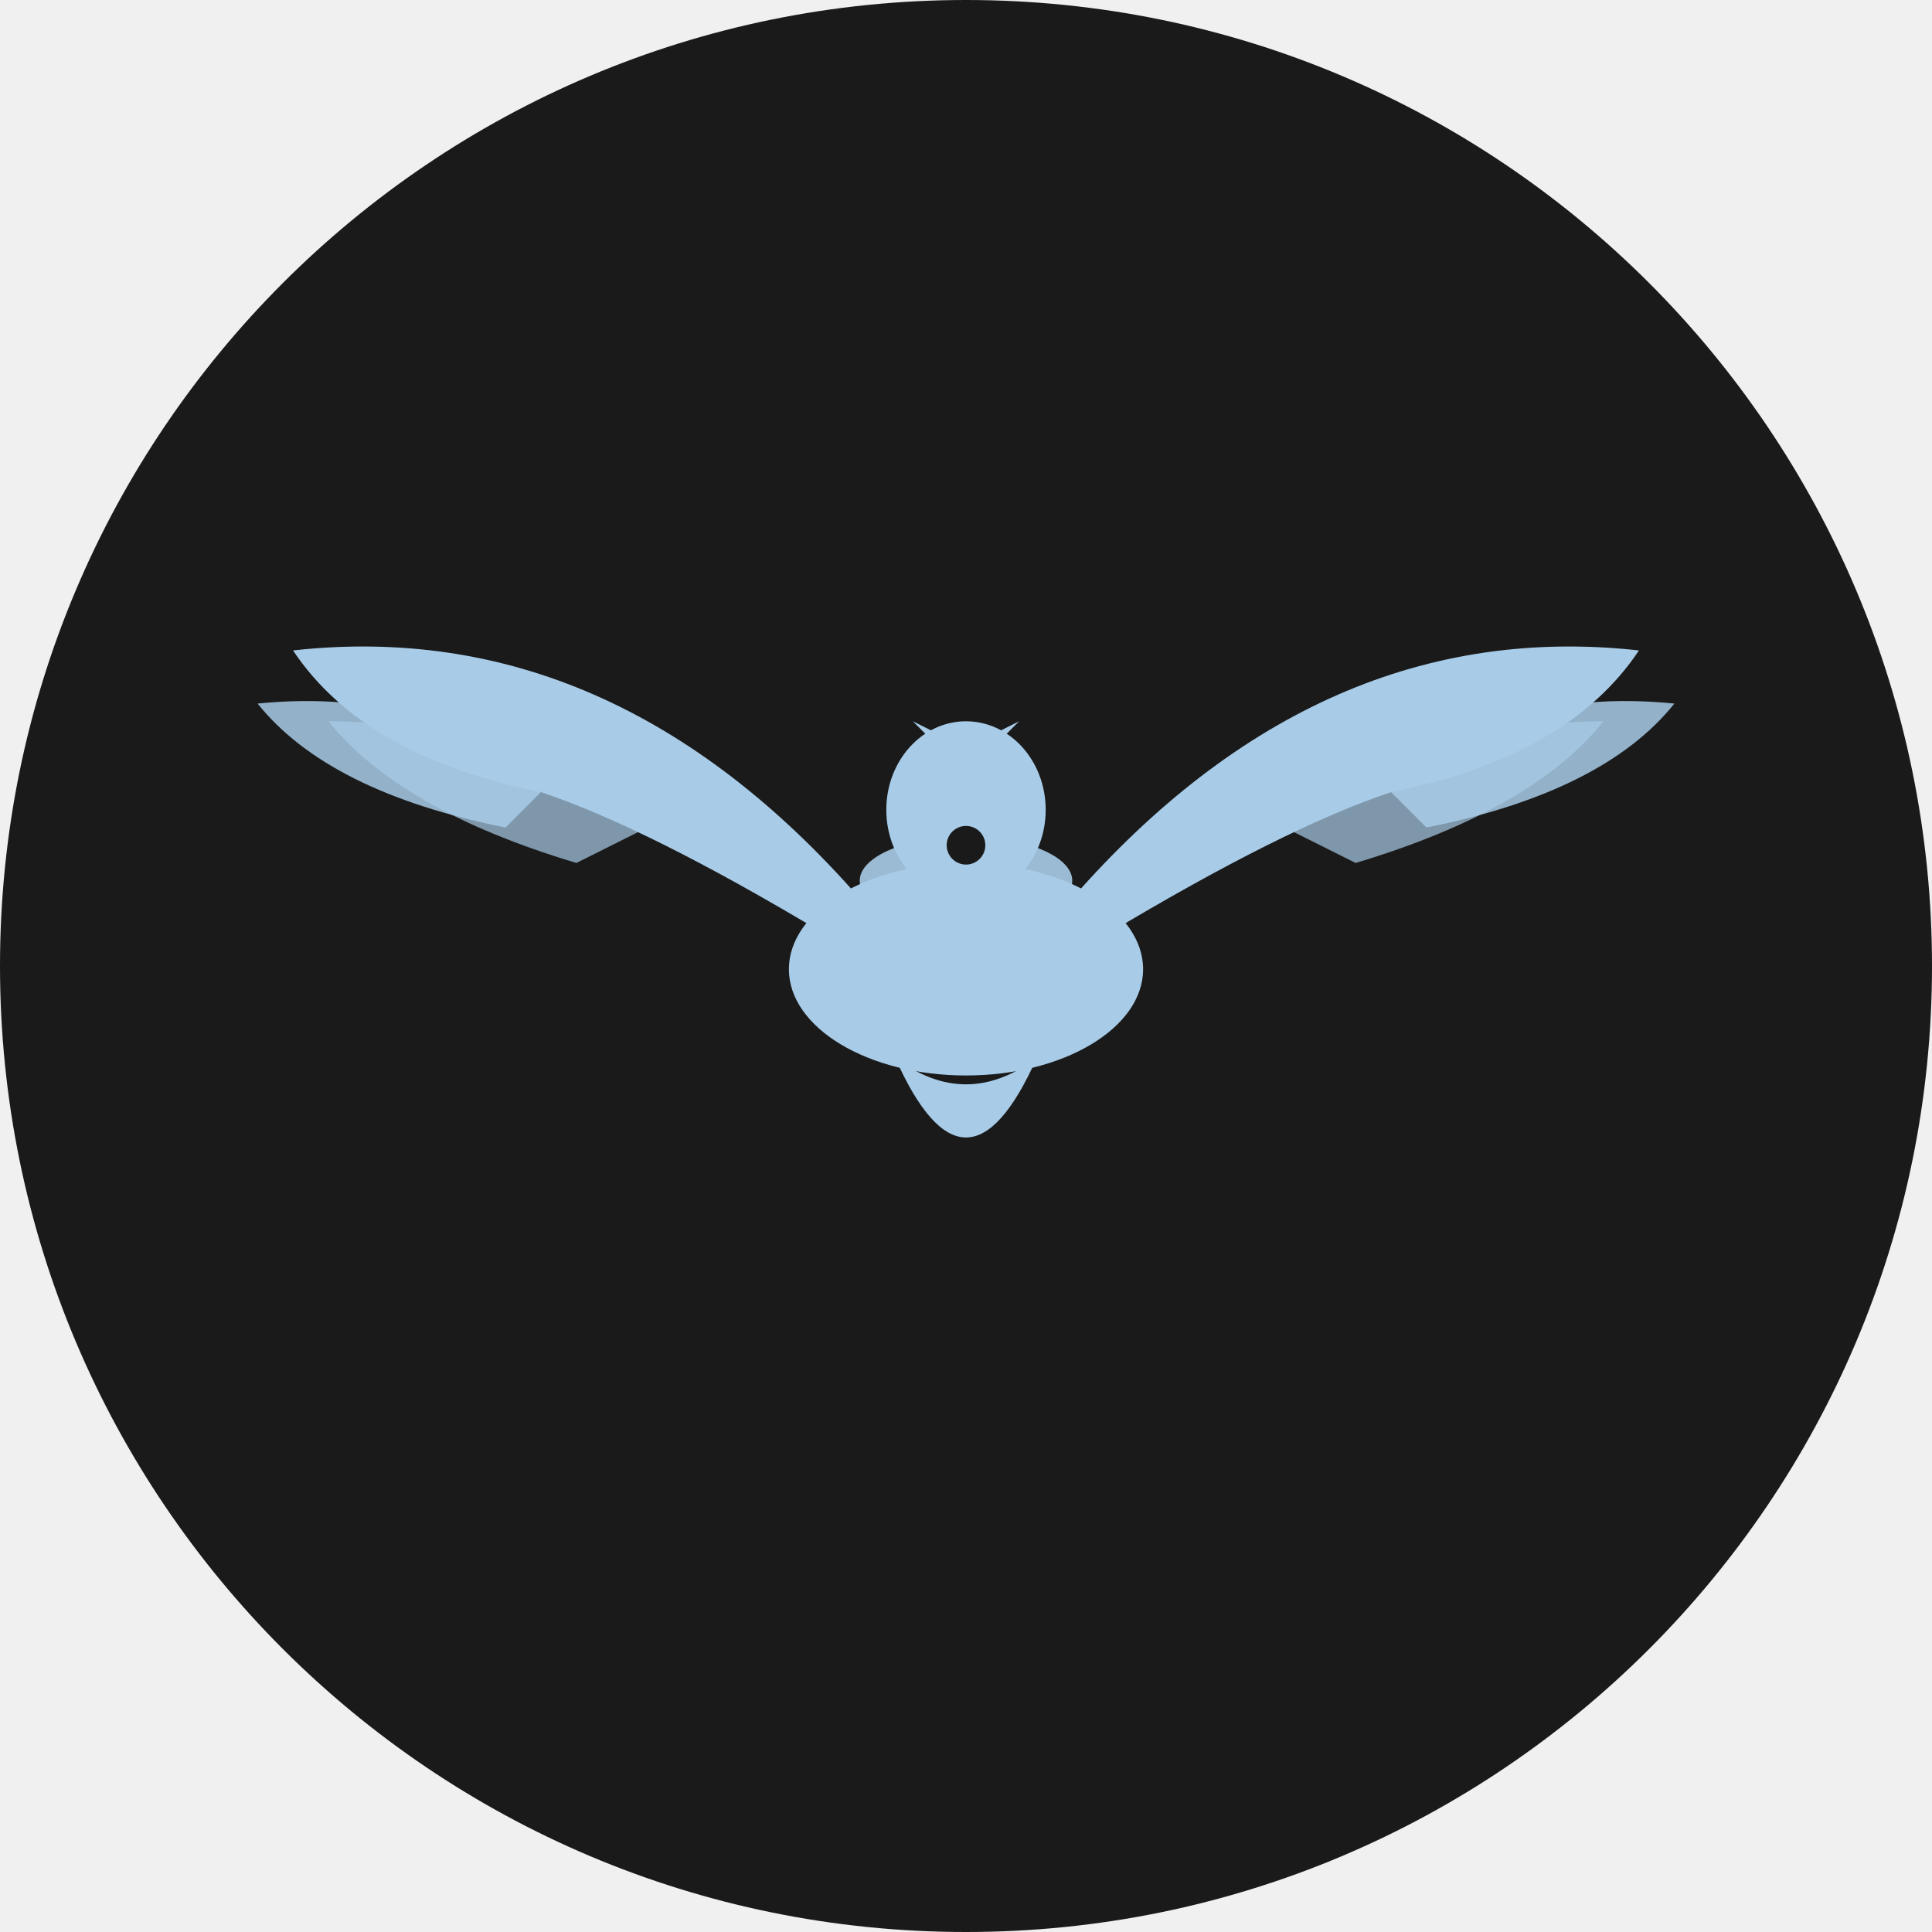
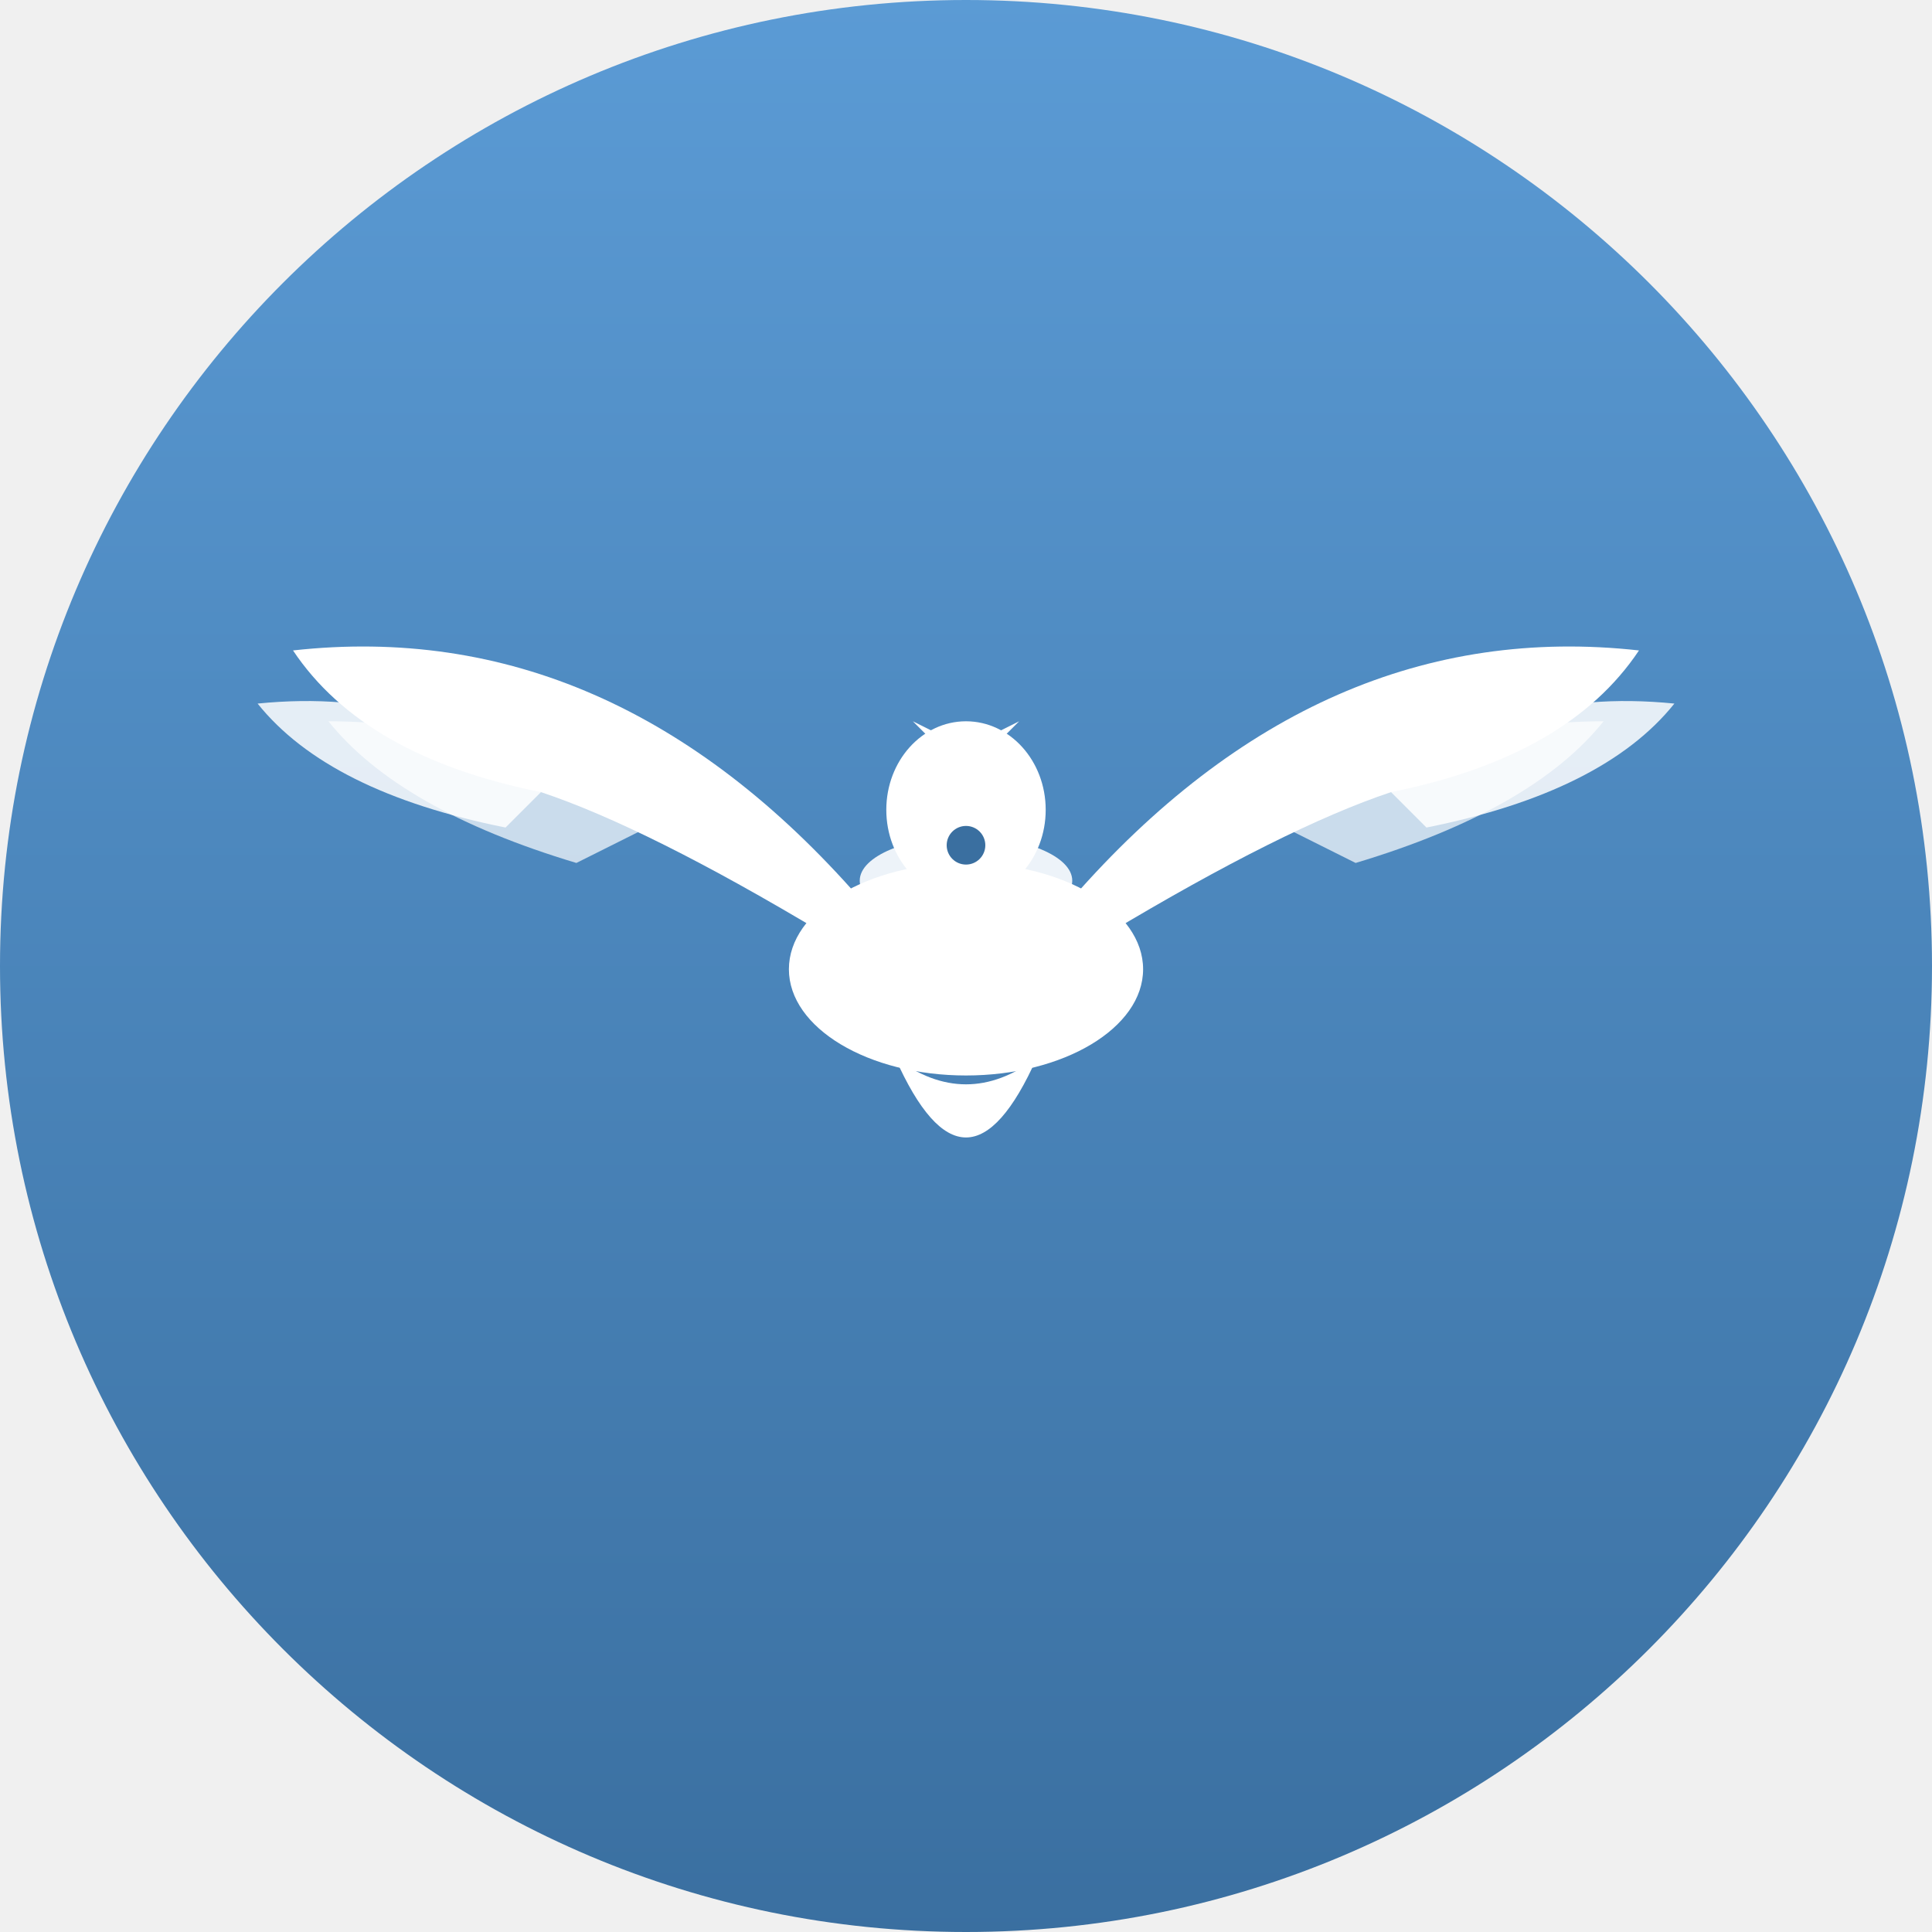
<svg xmlns="http://www.w3.org/2000/svg" viewBox="0 0 120 120" width="120" height="120">
-   <circle cx="60" cy="60" r="60" fill="#1A1A1A" />
-   <g transform="translate(60,58) scale(1.1)" fill="#A8CCE8">
+   <defs>
+     <linearGradient id="mbg" x1="0" y1="0" x2="0" y2="1">
+       <stop offset="0%" stop-color="#5B9BD5" />
+       <stop offset="100%" stop-color="#3A6FA0" />
+     </linearGradient>
+   </defs>
+   <circle cx="60" cy="60" r="60" fill="url(#mbg)" />
+   <g transform="translate(60,58) scale(1.1)" fill="#FFFFFF">
    <ellipse cx="0" cy="2" rx="10" ry="6" />
    <path d="M-6,-2 Q-20,-18 -38,-16 Q-34,-10 -24,-8 Q-18,-6 -8,0 Z" />
    <path d="M6,-2 Q20,-18 38,-16 Q34,-10 24,-8 Q18,-6 8,0 Z" />
    <path d="M-24,-8 Q-30,-14 -40,-13 Q-36,-8 -26,-6 Z" opacity="0.85" />
    <path d="M-18,-6 Q-26,-12 -36,-12 Q-32,-7 -22,-4 Z" opacity="0.7" />
    <path d="M24,-8 Q30,-14 40,-13 Q36,-8 26,-6 Z" opacity="0.85" />
    <path d="M18,-6 Q26,-12 36,-12 Q32,-7 22,-4 Z" opacity="0.7" />
    <ellipse cx="0" cy="-7" rx="4.5" ry="5" />
    <path d="M0,-9 L3,-12 L0,-10.5 L-3,-12 Z" />
    <ellipse cx="0" cy="-3" rx="6" ry="2.5" opacity="0.9" />
    <path d="M-4,7 Q0,16 4,7 Q0,10 -4,7 Z" />
  </g>
-   <circle cx="60" cy="52.5" r="1.2" fill="#1A1A1A" />
+   <circle cx="60" cy="52.5" r="1.2" fill="#3A6FA0" />
</svg>
